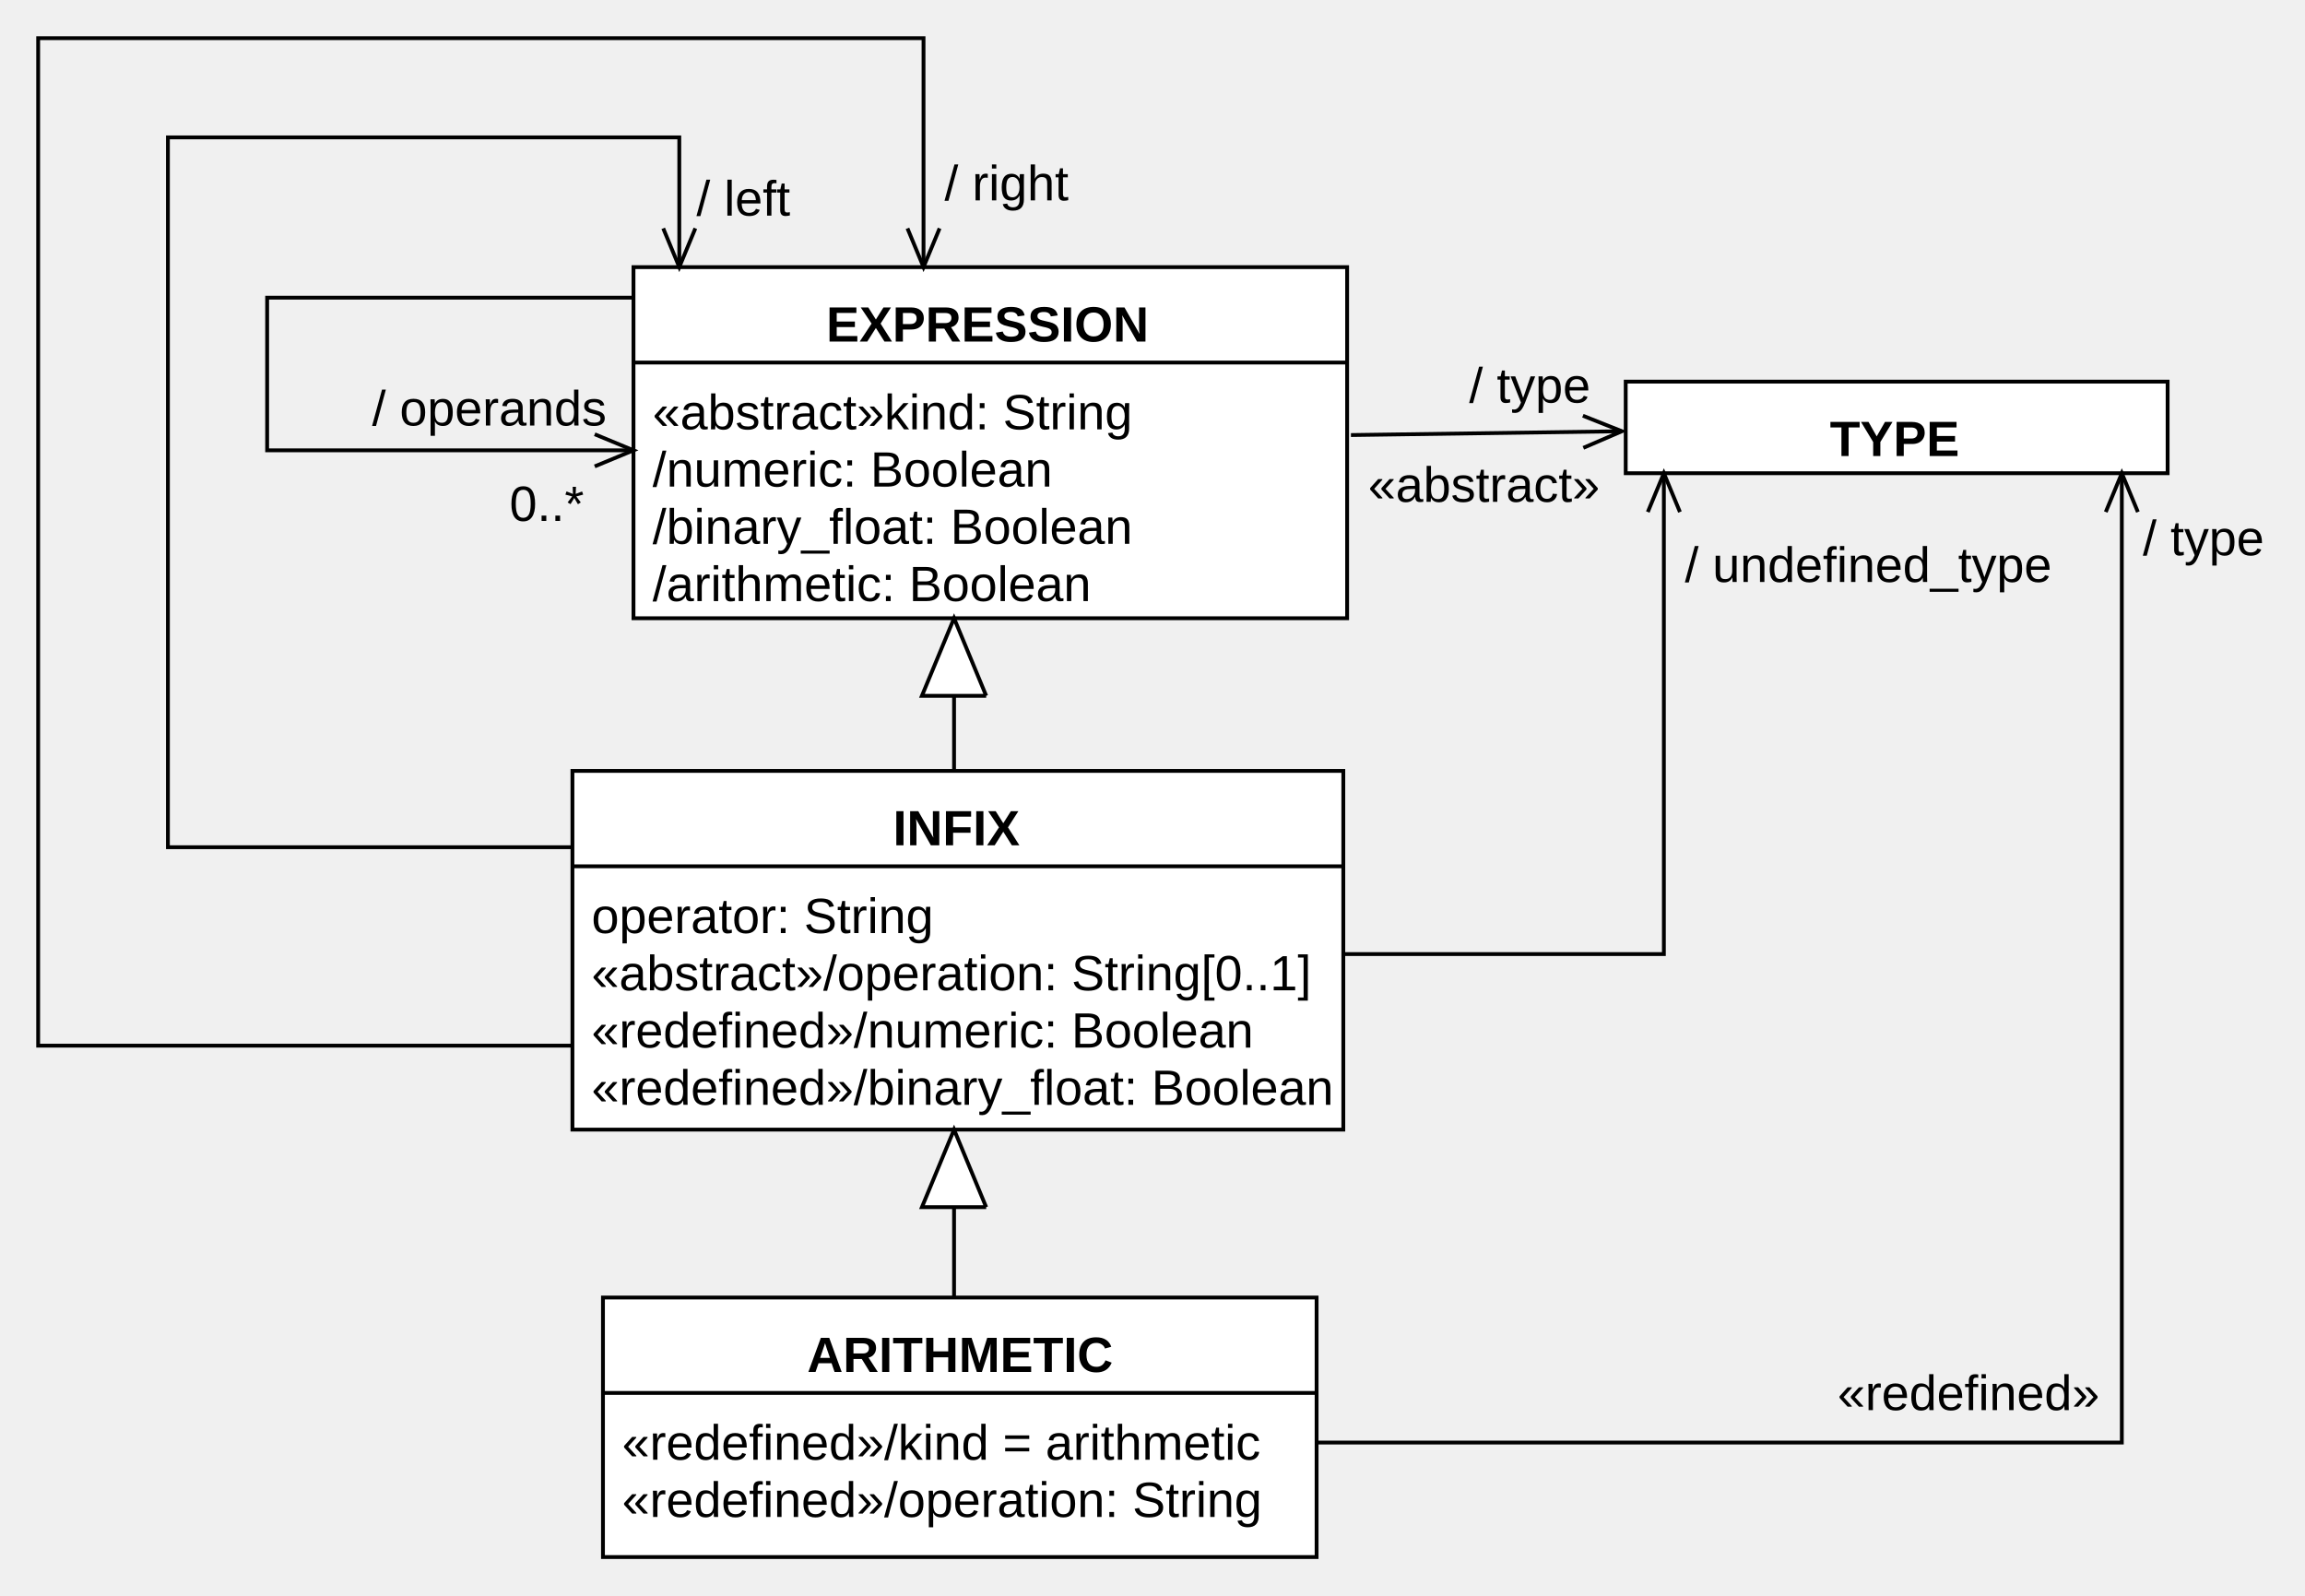
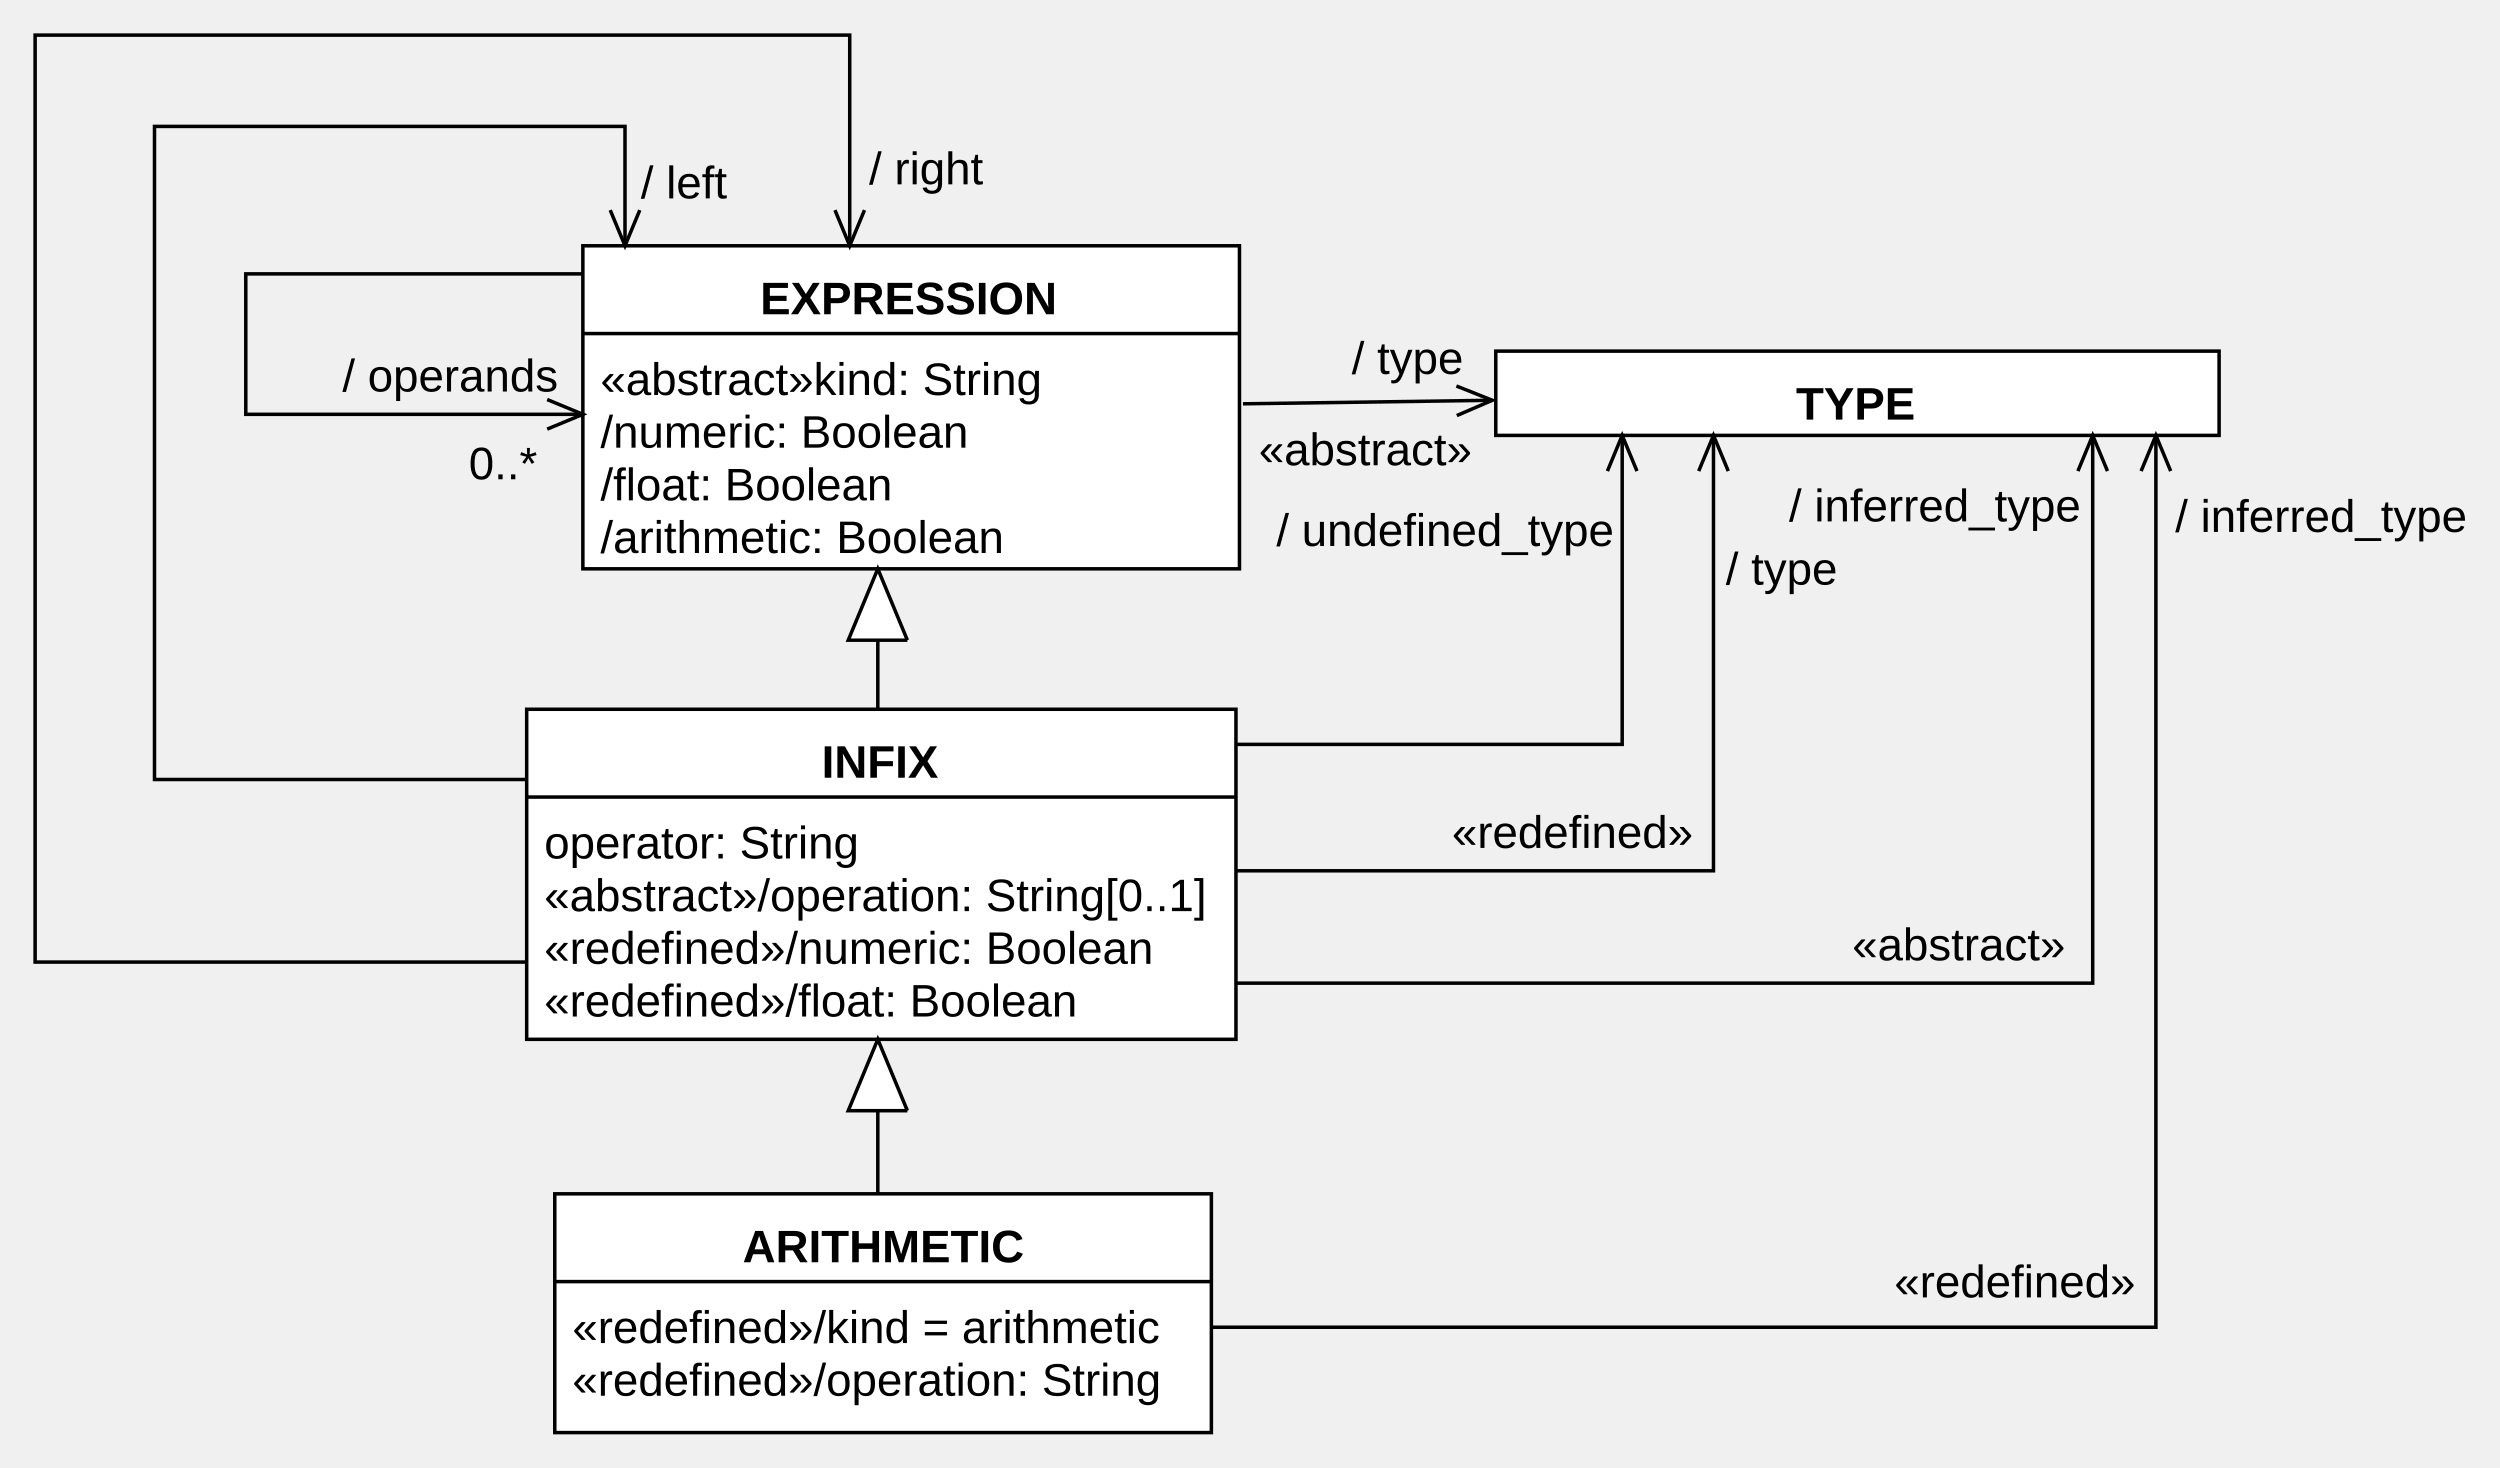
- <svg xmlns="http://www.w3.org/2000/svg" version="1.1" width="604" height="418">
+ <svg xmlns="http://www.w3.org/2000/svg" version="1.1" width="712" height="418">
  <defs />
  <g>
-     <g transform="translate(-146,-12) scale(1,1)">
-       <rect fill="#ffffff" stroke="none" x="312" y="82" width="187" height="92" />
-     </g>
-     <g transform="translate(-146,-12) scale(1,1)">
-       <path fill="none" stroke="#000000" d="M 312 82 L 499 82 L 499 174 L 312 174 L 312 82 Z Z" stroke-miterlimit="10" />
-     </g>
-     <g transform="translate(-146,-12) scale(1,1)">
-       <path fill="none" stroke="#000000" d="M 312 107 L 499 107" stroke-miterlimit="10" />
-     </g>
-     <g transform="translate(-146,-12) scale(1,1)">
-       <g>
-         <path fill="none" stroke="none" />
-         <text fill="#000000" stroke="none" font-family="Arial" font-size="13px" font-style="normal" font-weight="bold" text-decoration="none" x="362.5" y="101.5">EXPRESSION</text>
-       </g>
-     </g>
-     <g transform="translate(-146,-12) scale(1,1)">
-       <g>
-         <path fill="none" stroke="none" />
-         <text fill="#000000" stroke="none" font-family="Arial" font-size="13px" font-style="normal" font-weight="normal" text-decoration="none" x="317" y="124.5">«abstract»kind: String</text>
-       </g>
-     </g>
-     <g transform="translate(-146,-12) scale(1,1)">
-       <g>
-         <path fill="none" stroke="none" />
-         <text fill="#000000" stroke="none" font-family="Arial" font-size="13px" font-style="normal" font-weight="normal" text-decoration="none" x="317" y="139.5">/numeric: Boolean</text>
-       </g>
-     </g>
-     <g transform="translate(-146,-12) scale(1,1)">
-       <g>
-         <path fill="none" stroke="none" />
-         <text fill="#000000" stroke="none" font-family="Arial" font-size="13px" font-style="normal" font-weight="normal" text-decoration="none" x="317" y="154.5">/binary_float: Boolean</text>
-       </g>
-     </g>
-     <g transform="translate(-146,-12) scale(1,1)">
-       <g>
-         <path fill="none" stroke="none" />
-         <text fill="#000000" stroke="none" font-family="Arial" font-size="13px" font-style="normal" font-weight="normal" text-decoration="none" x="317" y="169.5">/arithmetic: Boolean</text>
-       </g>
-     </g>
-     <g transform="translate(-146,-12) scale(1,1)">
-       <rect fill="#ffffff" stroke="none" x="572" y="112" width="142" height="24" />
-     </g>
-     <g transform="translate(-146,-12) scale(1,1)">
-       <path fill="none" stroke="#000000" d="M 572 112 L 714 112 L 714 136 L 572 136 L 572 112 Z Z" stroke-miterlimit="10" />
-     </g>
-     <g transform="translate(-146,-12) scale(1,1)">
-       <g>
-         <path fill="none" stroke="none" />
-         <text fill="#000000" stroke="none" font-family="Arial" font-size="13px" font-style="normal" font-weight="bold" text-decoration="none" x="625.5" y="131.5">TYPE</text>
-       </g>
-     </g>
-     <g transform="translate(-146,-12) scale(1,1)">
-       <path fill="none" stroke="#000000" d="M 500 126 L 571 125" stroke-miterlimit="10" />
-     </g>
-     <g transform="translate(-146,-12) scale(1,1)">
-       <path fill="none" stroke="#000000" d="M 560.898 129.352 L 571 125 L 560.779 120.934" stroke-miterlimit="10" />
-     </g>
-     <g transform="translate(-146,-12) scale(1,1)">
-       <g>
-         <path fill="none" stroke="none" />
-         <text fill="#000000" stroke="none" font-family="Arial" font-size="13px" font-style="normal" font-weight="normal" text-decoration="none" x="504.5" y="143.5">«abstract»</text>
-       </g>
-     </g>
-     <g transform="translate(-146,-12) scale(1,1)">
-       <g>
-         <path fill="none" stroke="none" />
-         <text fill="#000000" stroke="none" font-family="Arial" font-size="13px" font-style="normal" font-weight="normal" text-decoration="none" x="530.97" y="117.5">/ type</text>
-       </g>
-     </g>
-     <g transform="translate(-146,-12) scale(1,1)">
-       <path fill="none" stroke="#000000" d="M 312 90 L 216 90 L 216 130 L 312 130" stroke-miterlimit="10" />
-     </g>
-     <g transform="translate(-146,-12) scale(1,1)">
-       <path fill="none" stroke="#000000" d="M 301.837 134.21 L 312 130 L 301.837 125.79" stroke-miterlimit="10" />
-     </g>
-     <g transform="translate(-146,-12) scale(1,1)">
-       <g>
-         <path fill="none" stroke="none" />
-         <text fill="#000000" stroke="none" font-family="Arial" font-size="13px" font-style="normal" font-weight="normal" text-decoration="none" x="243.5" y="123.5">/ operands</text>
-       </g>
-     </g>
-     <g transform="translate(-146,-12) scale(1,1)">
-       <g>
-         <path fill="none" stroke="none" />
-         <text fill="#000000" stroke="none" font-family="Arial" font-size="13px" font-style="normal" font-weight="normal" text-decoration="none" x="279.5" y="148.5">0..*</text>
-       </g>
-     </g>
-     <g transform="translate(-146,-12) scale(1,1)">
-       <rect fill="#ffffff" stroke="none" x="296" y="214" width="202" height="94" />
-     </g>
-     <g transform="translate(-146,-12) scale(1,1)">
-       <path fill="none" stroke="#000000" d="M 296 214 L 498 214 L 498 308 L 296 308 L 296 214 Z Z" stroke-miterlimit="10" />
-     </g>
-     <g transform="translate(-146,-12) scale(1,1)">
-       <path fill="none" stroke="#000000" d="M 296 239 L 498 239" stroke-miterlimit="10" />
-     </g>
-     <g transform="translate(-146,-12) scale(1,1)">
-       <g>
-         <path fill="none" stroke="none" />
-         <text fill="#000000" stroke="none" font-family="Arial" font-size="13px" font-style="normal" font-weight="bold" text-decoration="none" x="380" y="233.5">INFIX</text>
-       </g>
-     </g>
-     <g transform="translate(-146,-12) scale(1,1)">
-       <g>
-         <path fill="none" stroke="none" />
-         <text fill="#000000" stroke="none" font-family="Arial" font-size="13px" font-style="normal" font-weight="normal" text-decoration="none" x="301" y="256.5">operator: String</text>
-       </g>
-     </g>
-     <g transform="translate(-146,-12) scale(1,1)">
-       <g>
-         <path fill="none" stroke="none" />
-         <text fill="#000000" stroke="none" font-family="Arial" font-size="13px" font-style="normal" font-weight="normal" text-decoration="none" x="301" y="271.5">«abstract»/operation: String[0..1]</text>
-       </g>
-     </g>
-     <g transform="translate(-146,-12) scale(1,1)">
-       <g>
-         <path fill="none" stroke="none" />
-         <text fill="#000000" stroke="none" font-family="Arial" font-size="13px" font-style="normal" font-weight="normal" text-decoration="none" x="301" y="286.5">«redefined»/numeric: Boolean</text>
-       </g>
-     </g>
-     <g transform="translate(-146,-12) scale(1,1)">
-       <g>
-         <path fill="none" stroke="none" />
-         <text fill="#000000" stroke="none" font-family="Arial" font-size="13px" font-style="normal" font-weight="normal" text-decoration="none" x="301" y="301.5">«redefined»/binary_float: Boolean</text>
-       </g>
-     </g>
-     <g transform="translate(-146,-12) scale(1,1)">
-       <path fill="none" stroke="#000000" d="M 396 214 L 396 174" stroke-miterlimit="10" />
-     </g>
-     <g transform="translate(-146,-12) scale(1,1)">
-       <path fill="#FFFFFF" stroke="none" d="M 404.419 194.325 L 396 174 L 387.581 194.325" />
-     </g>
-     <g transform="translate(-146,-12) scale(1,1)">
-       <path fill="none" stroke="#000000" d="M 404.419 194.325 L 396 174 L 387.581 194.325 L 404.419 194.325" stroke-miterlimit="10" />
-     </g>
-     <g transform="translate(-146,-12) scale(1,1)">
-       <path fill="none" stroke="#000000" d="M 491 390 L 702 390 L 702 136" stroke-miterlimit="10" />
-     </g>
-     <g transform="translate(-146,-12) scale(1,1)">
-       <path fill="none" stroke="#000000" d="M 706.21 146.163 L 702 136 L 697.79 146.163" stroke-miterlimit="10" />
-     </g>
-     <g transform="translate(-146,-12) scale(1,1)">
-       <g>
-         <path fill="none" stroke="none" />
-         <text fill="#000000" stroke="none" font-family="Arial" font-size="13px" font-style="normal" font-weight="normal" text-decoration="none" x="627.5" y="381.5">«redefined»</text>
-       </g>
-     </g>
-     <g transform="translate(-146,-12) scale(1,1)">
-       <g>
-         <path fill="none" stroke="none" />
-         <text fill="#000000" stroke="none" font-family="Arial" font-size="13px" font-style="normal" font-weight="normal" text-decoration="none" x="707.5" y="157.5">/ type</text>
-       </g>
-     </g>
-     <g transform="translate(-146,-12) scale(1,1)">
-       <path fill="none" stroke="#000000" d="M 296 234 L 190 234 L 190 48 L 324 48 L 324 82" stroke-miterlimit="10" />
-     </g>
-     <g transform="translate(-146,-12) scale(1,1)">
-       <path fill="none" stroke="#000000" d="M 319.79 71.837 L 324 82 L 328.21 71.837" stroke-miterlimit="10" />
-     </g>
-     <g transform="translate(-146,-12) scale(1,1)">
-       <g>
-         <path fill="none" stroke="none" />
-         <text fill="#000000" stroke="none" font-family="Arial" font-size="13px" font-style="normal" font-weight="normal" text-decoration="none" x="328.5" y="68.5">/ left</text>
-       </g>
-     </g>
-     <g transform="translate(-146,-12) scale(1,1)">
-       <path fill="none" stroke="#000000" d="M 296 286 L 156 286 L 156 22 L 388 22 L 388 82" stroke-miterlimit="10" />
-     </g>
-     <g transform="translate(-146,-12) scale(1,1)">
-       <path fill="none" stroke="#000000" d="M 383.79 71.837 L 388 82 L 392.21 71.837" stroke-miterlimit="10" />
-     </g>
-     <g transform="translate(-146,-12) scale(1,1)">
-       <g>
-         <path fill="none" stroke="none" />
-         <text fill="#000000" stroke="none" font-family="Arial" font-size="13px" font-style="normal" font-weight="normal" text-decoration="none" x="393.5" y="64.5">/ right</text>
-       </g>
-     </g>
-     <g transform="translate(-146,-12) scale(1,1)">
-       <rect fill="#ffffff" stroke="none" x="304" y="352" width="187" height="68" />
-     </g>
-     <g transform="translate(-146,-12) scale(1,1)">
-       <path fill="none" stroke="#000000" d="M 304 352 L 491 352 L 491 420 L 304 420 L 304 352 Z Z" stroke-miterlimit="10" />
-     </g>
-     <g transform="translate(-146,-12) scale(1,1)">
-       <path fill="none" stroke="#000000" d="M 304 377 L 491 377" stroke-miterlimit="10" />
-     </g>
-     <g transform="translate(-146,-12) scale(1,1)">
-       <g>
-         <path fill="none" stroke="none" />
-         <text fill="#000000" stroke="none" font-family="Arial" font-size="13px" font-style="normal" font-weight="bold" text-decoration="none" x="357.5" y="371.5">ARITHMETIC</text>
-       </g>
-     </g>
-     <g transform="translate(-146,-12) scale(1,1)">
-       <g>
-         <path fill="none" stroke="none" />
-         <text fill="#000000" stroke="none" font-family="Arial" font-size="13px" font-style="normal" font-weight="normal" text-decoration="none" x="309" y="394.5">«redefined»/kind = arithmetic</text>
-       </g>
-     </g>
-     <g transform="translate(-146,-12) scale(1,1)">
-       <g>
-         <path fill="none" stroke="none" />
-         <text fill="#000000" stroke="none" font-family="Arial" font-size="13px" font-style="normal" font-weight="normal" text-decoration="none" x="309" y="409.5">«redefined»/operation: String</text>
-       </g>
-     </g>
-     <g transform="translate(-146,-12) scale(1,1)">
-       <path fill="none" stroke="#000000" d="M 498 262 L 582 262 L 582 136" stroke-miterlimit="10" />
-     </g>
-     <g transform="translate(-146,-12) scale(1,1)">
-       <path fill="none" stroke="#000000" d="M 586.21 146.163 L 582 136 L 577.79 146.163" stroke-miterlimit="10" />
-     </g>
-     <g transform="translate(-146,-12) scale(1,1)">
-       <g>
-         <path fill="none" stroke="none" />
-         <text fill="#000000" stroke="none" font-family="Arial" font-size="13px" font-style="normal" font-weight="normal" text-decoration="none" x="587.5" y="164.5">/ undefined_type</text>
-       </g>
-     </g>
-     <g transform="translate(-146,-12) scale(1,1)">
-       <path fill="none" stroke="#000000" d="M 396 352 L 396 308" stroke-miterlimit="10" />
-     </g>
-     <g transform="translate(-146,-12) scale(1,1)">
-       <path fill="#FFFFFF" stroke="none" d="M 404.419 328.325 L 396 308 L 387.581 328.325" />
-     </g>
-     <g transform="translate(-146,-12) scale(1,1)">
-       <path fill="none" stroke="#000000" d="M 404.419 328.325 L 396 308 L 387.581 328.325 L 404.419 328.325" stroke-miterlimit="10" />
+     <g transform="translate(-38,-12) scale(1,1)">
+       <rect fill="#ffffff" stroke="none" x="204" y="82" width="187" height="92" />
+     </g>
+     <g transform="translate(-38,-12) scale(1,1)">
+       <path fill="none" stroke="#000000" d="M 204 82 L 391 82 L 391 174 L 204 174 L 204 82 Z Z" stroke-miterlimit="10" />
+     </g>
+     <g transform="translate(-38,-12) scale(1,1)">
+       <path fill="none" stroke="#000000" d="M 204 107 L 391 107" stroke-miterlimit="10" />
+     </g>
+     <g transform="translate(-38,-12) scale(1,1)">
+       <g>
+         <path fill="none" stroke="none" />
+         <text fill="#000000" stroke="none" font-family="Arial" font-size="13px" font-style="normal" font-weight="bold" text-decoration="none" x="254.5" y="101.5">EXPRESSION</text>
+       </g>
+     </g>
+     <g transform="translate(-38,-12) scale(1,1)">
+       <g>
+         <path fill="none" stroke="none" />
+         <text fill="#000000" stroke="none" font-family="Arial" font-size="13px" font-style="normal" font-weight="normal" text-decoration="none" x="209" y="124.5">«abstract»kind: String</text>
+       </g>
+     </g>
+     <g transform="translate(-38,-12) scale(1,1)">
+       <g>
+         <path fill="none" stroke="none" />
+         <text fill="#000000" stroke="none" font-family="Arial" font-size="13px" font-style="normal" font-weight="normal" text-decoration="none" x="209" y="139.5">/numeric: Boolean</text>
+       </g>
+     </g>
+     <g transform="translate(-38,-12) scale(1,1)">
+       <g>
+         <path fill="none" stroke="none" />
+         <text fill="#000000" stroke="none" font-family="Arial" font-size="13px" font-style="normal" font-weight="normal" text-decoration="none" x="209" y="154.5">/float: Boolean</text>
+       </g>
+     </g>
+     <g transform="translate(-38,-12) scale(1,1)">
+       <g>
+         <path fill="none" stroke="none" />
+         <text fill="#000000" stroke="none" font-family="Arial" font-size="13px" font-style="normal" font-weight="normal" text-decoration="none" x="209" y="169.5">/arithmetic: Boolean</text>
+       </g>
+     </g>
+     <g transform="translate(-38,-12) scale(1,1)">
+       <rect fill="#ffffff" stroke="none" x="464" y="112" width="206" height="24" />
+     </g>
+     <g transform="translate(-38,-12) scale(1,1)">
+       <path fill="none" stroke="#000000" d="M 464 112 L 670 112 L 670 136 L 464 136 L 464 112 Z Z" stroke-miterlimit="10" />
+     </g>
+     <g transform="translate(-38,-12) scale(1,1)">
+       <g>
+         <path fill="none" stroke="none" />
+         <text fill="#000000" stroke="none" font-family="Arial" font-size="13px" font-style="normal" font-weight="bold" text-decoration="none" x="549.5" y="131.5">TYPE</text>
+       </g>
+     </g>
+     <g transform="translate(-38,-12) scale(1,1)">
+       <path fill="none" stroke="#000000" d="M 392 127 L 463 126" stroke-miterlimit="10" />
+     </g>
+     <g transform="translate(-38,-12) scale(1,1)">
+       <path fill="none" stroke="#000000" d="M 452.898 130.352 L 463 126 L 452.779 121.934" stroke-miterlimit="10" />
+     </g>
+     <g transform="translate(-38,-12) scale(1,1)">
+       <g>
+         <path fill="none" stroke="none" />
+         <text fill="#000000" stroke="none" font-family="Arial" font-size="13px" font-style="normal" font-weight="normal" text-decoration="none" x="396.5" y="144.5">«abstract»</text>
+       </g>
+     </g>
+     <g transform="translate(-38,-12) scale(1,1)">
+       <g>
+         <path fill="none" stroke="none" />
+         <text fill="#000000" stroke="none" font-family="Arial" font-size="13px" font-style="normal" font-weight="normal" text-decoration="none" x="422.97" y="118.5">/ type</text>
+       </g>
+     </g>
+     <g transform="translate(-38,-12) scale(1,1)">
+       <path fill="none" stroke="#000000" d="M 204 90 L 108 90 L 108 130 L 204 130" stroke-miterlimit="10" />
+     </g>
+     <g transform="translate(-38,-12) scale(1,1)">
+       <path fill="none" stroke="#000000" d="M 193.837 134.21 L 204 130 L 193.837 125.79" stroke-miterlimit="10" />
+     </g>
+     <g transform="translate(-38,-12) scale(1,1)">
+       <g>
+         <path fill="none" stroke="none" />
+         <text fill="#000000" stroke="none" font-family="Arial" font-size="13px" font-style="normal" font-weight="normal" text-decoration="none" x="135.5" y="123.5">/ operands</text>
+       </g>
+     </g>
+     <g transform="translate(-38,-12) scale(1,1)">
+       <g>
+         <path fill="none" stroke="none" />
+         <text fill="#000000" stroke="none" font-family="Arial" font-size="13px" font-style="normal" font-weight="normal" text-decoration="none" x="171.5" y="148.5">0..*</text>
+       </g>
+     </g>
+     <g transform="translate(-38,-12) scale(1,1)">
+       <rect fill="#ffffff" stroke="none" x="188" y="214" width="202" height="94" />
+     </g>
+     <g transform="translate(-38,-12) scale(1,1)">
+       <path fill="none" stroke="#000000" d="M 188 214 L 390 214 L 390 308 L 188 308 L 188 214 Z Z" stroke-miterlimit="10" />
+     </g>
+     <g transform="translate(-38,-12) scale(1,1)">
+       <path fill="none" stroke="#000000" d="M 188 239 L 390 239" stroke-miterlimit="10" />
+     </g>
+     <g transform="translate(-38,-12) scale(1,1)">
+       <g>
+         <path fill="none" stroke="none" />
+         <text fill="#000000" stroke="none" font-family="Arial" font-size="13px" font-style="normal" font-weight="bold" text-decoration="none" x="272" y="233.5">INFIX</text>
+       </g>
+     </g>
+     <g transform="translate(-38,-12) scale(1,1)">
+       <g>
+         <path fill="none" stroke="none" />
+         <text fill="#000000" stroke="none" font-family="Arial" font-size="13px" font-style="normal" font-weight="normal" text-decoration="none" x="193" y="256.5">operator: String</text>
+       </g>
+     </g>
+     <g transform="translate(-38,-12) scale(1,1)">
+       <g>
+         <path fill="none" stroke="none" />
+         <text fill="#000000" stroke="none" font-family="Arial" font-size="13px" font-style="normal" font-weight="normal" text-decoration="none" x="193" y="271.5">«abstract»/operation: String[0..1]</text>
+       </g>
+     </g>
+     <g transform="translate(-38,-12) scale(1,1)">
+       <g>
+         <path fill="none" stroke="none" />
+         <text fill="#000000" stroke="none" font-family="Arial" font-size="13px" font-style="normal" font-weight="normal" text-decoration="none" x="193" y="286.5">«redefined»/numeric: Boolean</text>
+       </g>
+     </g>
+     <g transform="translate(-38,-12) scale(1,1)">
+       <g>
+         <path fill="none" stroke="none" />
+         <text fill="#000000" stroke="none" font-family="Arial" font-size="13px" font-style="normal" font-weight="normal" text-decoration="none" x="193" y="301.5">«redefined»/float: Boolean</text>
+       </g>
+     </g>
+     <g transform="translate(-38,-12) scale(1,1)">
+       <path fill="none" stroke="#000000" d="M 288 214 L 288 174" stroke-miterlimit="10" />
+     </g>
+     <g transform="translate(-38,-12) scale(1,1)">
+       <path fill="#FFFFFF" stroke="none" d="M 296.419 194.325 L 288 174 L 279.581 194.325" />
+     </g>
+     <g transform="translate(-38,-12) scale(1,1)">
+       <path fill="none" stroke="#000000" d="M 296.419 194.325 L 288 174 L 279.581 194.325 L 296.419 194.325" stroke-miterlimit="10" />
+     </g>
+     <g transform="translate(-38,-12) scale(1,1)">
+       <path fill="none" stroke="#000000" d="M 383 390 L 652 390 L 652 136" stroke-miterlimit="10" />
+     </g>
+     <g transform="translate(-38,-12) scale(1,1)">
+       <path fill="none" stroke="#000000" d="M 656.21 146.163 L 652 136 L 647.79 146.163" stroke-miterlimit="10" />
+     </g>
+     <g transform="translate(-38,-12) scale(1,1)">
+       <g>
+         <path fill="none" stroke="none" />
+         <text fill="#000000" stroke="none" font-family="Arial" font-size="13px" font-style="normal" font-weight="normal" text-decoration="none" x="577.5" y="381.5">«redefined»</text>
+       </g>
+     </g>
+     <g transform="translate(-38,-12) scale(1,1)">
+       <g>
+         <path fill="none" stroke="none" />
+         <text fill="#000000" stroke="none" font-family="Arial" font-size="13px" font-style="normal" font-weight="normal" text-decoration="none" x="657.5" y="163.5">/ inferred_type</text>
+       </g>
+     </g>
+     <g transform="translate(-38,-12) scale(1,1)">
+       <path fill="none" stroke="#000000" d="M 188 234 L 82 234 L 82 48 L 216 48 L 216 82" stroke-miterlimit="10" />
+     </g>
+     <g transform="translate(-38,-12) scale(1,1)">
+       <path fill="none" stroke="#000000" d="M 211.79 71.837 L 216 82 L 220.21 71.837" stroke-miterlimit="10" />
+     </g>
+     <g transform="translate(-38,-12) scale(1,1)">
+       <g>
+         <path fill="none" stroke="none" />
+         <text fill="#000000" stroke="none" font-family="Arial" font-size="13px" font-style="normal" font-weight="normal" text-decoration="none" x="220.5" y="68.5">/ left</text>
+       </g>
+     </g>
+     <g transform="translate(-38,-12) scale(1,1)">
+       <path fill="none" stroke="#000000" d="M 188 286 L 48 286 L 48 22 L 280 22 L 280 82" stroke-miterlimit="10" />
+     </g>
+     <g transform="translate(-38,-12) scale(1,1)">
+       <path fill="none" stroke="#000000" d="M 275.79 71.837 L 280 82 L 284.21 71.837" stroke-miterlimit="10" />
+     </g>
+     <g transform="translate(-38,-12) scale(1,1)">
+       <g>
+         <path fill="none" stroke="none" />
+         <text fill="#000000" stroke="none" font-family="Arial" font-size="13px" font-style="normal" font-weight="normal" text-decoration="none" x="285.5" y="64.5">/ right</text>
+       </g>
+     </g>
+     <g transform="translate(-38,-12) scale(1,1)">
+       <rect fill="#ffffff" stroke="none" x="196" y="352" width="187" height="68" />
+     </g>
+     <g transform="translate(-38,-12) scale(1,1)">
+       <path fill="none" stroke="#000000" d="M 196 352 L 383 352 L 383 420 L 196 420 L 196 352 Z Z" stroke-miterlimit="10" />
+     </g>
+     <g transform="translate(-38,-12) scale(1,1)">
+       <path fill="none" stroke="#000000" d="M 196 377 L 383 377" stroke-miterlimit="10" />
+     </g>
+     <g transform="translate(-38,-12) scale(1,1)">
+       <g>
+         <path fill="none" stroke="none" />
+         <text fill="#000000" stroke="none" font-family="Arial" font-size="13px" font-style="normal" font-weight="bold" text-decoration="none" x="249.5" y="371.5">ARITHMETIC</text>
+       </g>
+     </g>
+     <g transform="translate(-38,-12) scale(1,1)">
+       <g>
+         <path fill="none" stroke="none" />
+         <text fill="#000000" stroke="none" font-family="Arial" font-size="13px" font-style="normal" font-weight="normal" text-decoration="none" x="201" y="394.5">«redefined»/kind = arithmetic</text>
+       </g>
+     </g>
+     <g transform="translate(-38,-12) scale(1,1)">
+       <g>
+         <path fill="none" stroke="none" />
+         <text fill="#000000" stroke="none" font-family="Arial" font-size="13px" font-style="normal" font-weight="normal" text-decoration="none" x="201" y="409.5">«redefined»/operation: String</text>
+       </g>
+     </g>
+     <g transform="translate(-38,-12) scale(1,1)">
+       <path fill="none" stroke="#000000" d="M 390 224 L 500 224 L 500 136" stroke-miterlimit="10" />
+     </g>
+     <g transform="translate(-38,-12) scale(1,1)">
+       <path fill="none" stroke="#000000" d="M 504.21 146.163 L 500 136 L 495.79 146.163" stroke-miterlimit="10" />
+     </g>
+     <g transform="translate(-38,-12) scale(1,1)">
+       <g>
+         <path fill="none" stroke="none" />
+         <text fill="#000000" stroke="none" font-family="Arial" font-size="13px" font-style="normal" font-weight="normal" text-decoration="none" x="401.5" y="167.5">/ undefined_type</text>
+       </g>
+     </g>
+     <g transform="translate(-38,-12) scale(1,1)">
+       <path fill="none" stroke="#000000" d="M 288 352 L 288 308" stroke-miterlimit="10" />
+     </g>
+     <g transform="translate(-38,-12) scale(1,1)">
+       <path fill="#FFFFFF" stroke="none" d="M 296.419 328.325 L 288 308 L 279.581 328.325" />
+     </g>
+     <g transform="translate(-38,-12) scale(1,1)">
+       <path fill="none" stroke="#000000" d="M 296.419 328.325 L 288 308 L 279.581 328.325 L 296.419 328.325" stroke-miterlimit="10" />
+     </g>
+     <g transform="translate(-38,-12) scale(1,1)">
+       <path fill="none" stroke="#000000" d="M 390 260 L 526 260 L 526 136" stroke-miterlimit="10" />
+     </g>
+     <g transform="translate(-38,-12) scale(1,1)">
+       <path fill="none" stroke="#000000" d="M 530.21 146.163 L 526 136 L 521.79 146.163" stroke-miterlimit="10" />
+     </g>
+     <g transform="translate(-38,-12) scale(1,1)">
+       <g>
+         <path fill="none" stroke="none" />
+         <text fill="#000000" stroke="none" font-family="Arial" font-size="13px" font-style="normal" font-weight="normal" text-decoration="none" x="451.5" y="253.5">«redefined»</text>
+       </g>
+     </g>
+     <g transform="translate(-38,-12) scale(1,1)">
+       <g>
+         <path fill="none" stroke="none" />
+         <text fill="#000000" stroke="none" font-family="Arial" font-size="13px" font-style="normal" font-weight="normal" text-decoration="none" x="529.5" y="178.5">/ type</text>
+       </g>
+     </g>
+     <g transform="translate(-38,-12) scale(1,1)">
+       <path fill="none" stroke="#000000" d="M 390 292 L 634 292 L 634 136" stroke-miterlimit="10" />
+     </g>
+     <g transform="translate(-38,-12) scale(1,1)">
+       <path fill="none" stroke="#000000" d="M 638.21 146.163 L 634 136 L 629.79 146.163" stroke-miterlimit="10" />
+     </g>
+     <g transform="translate(-38,-12) scale(1,1)">
+       <g>
+         <path fill="none" stroke="none" />
+         <text fill="#000000" stroke="none" font-family="Arial" font-size="13px" font-style="normal" font-weight="normal" text-decoration="none" x="565.5" y="285.5">«abstract»</text>
+       </g>
+     </g>
+     <g transform="translate(-38,-12) scale(1,1)">
+       <g>
+         <path fill="none" stroke="none" />
+         <text fill="#000000" stroke="none" font-family="Arial" font-size="13px" font-style="normal" font-weight="normal" text-decoration="none" x="547.5" y="160.5">/ inferred_type</text>
+       </g>
    </g>
  </g>
</svg>
